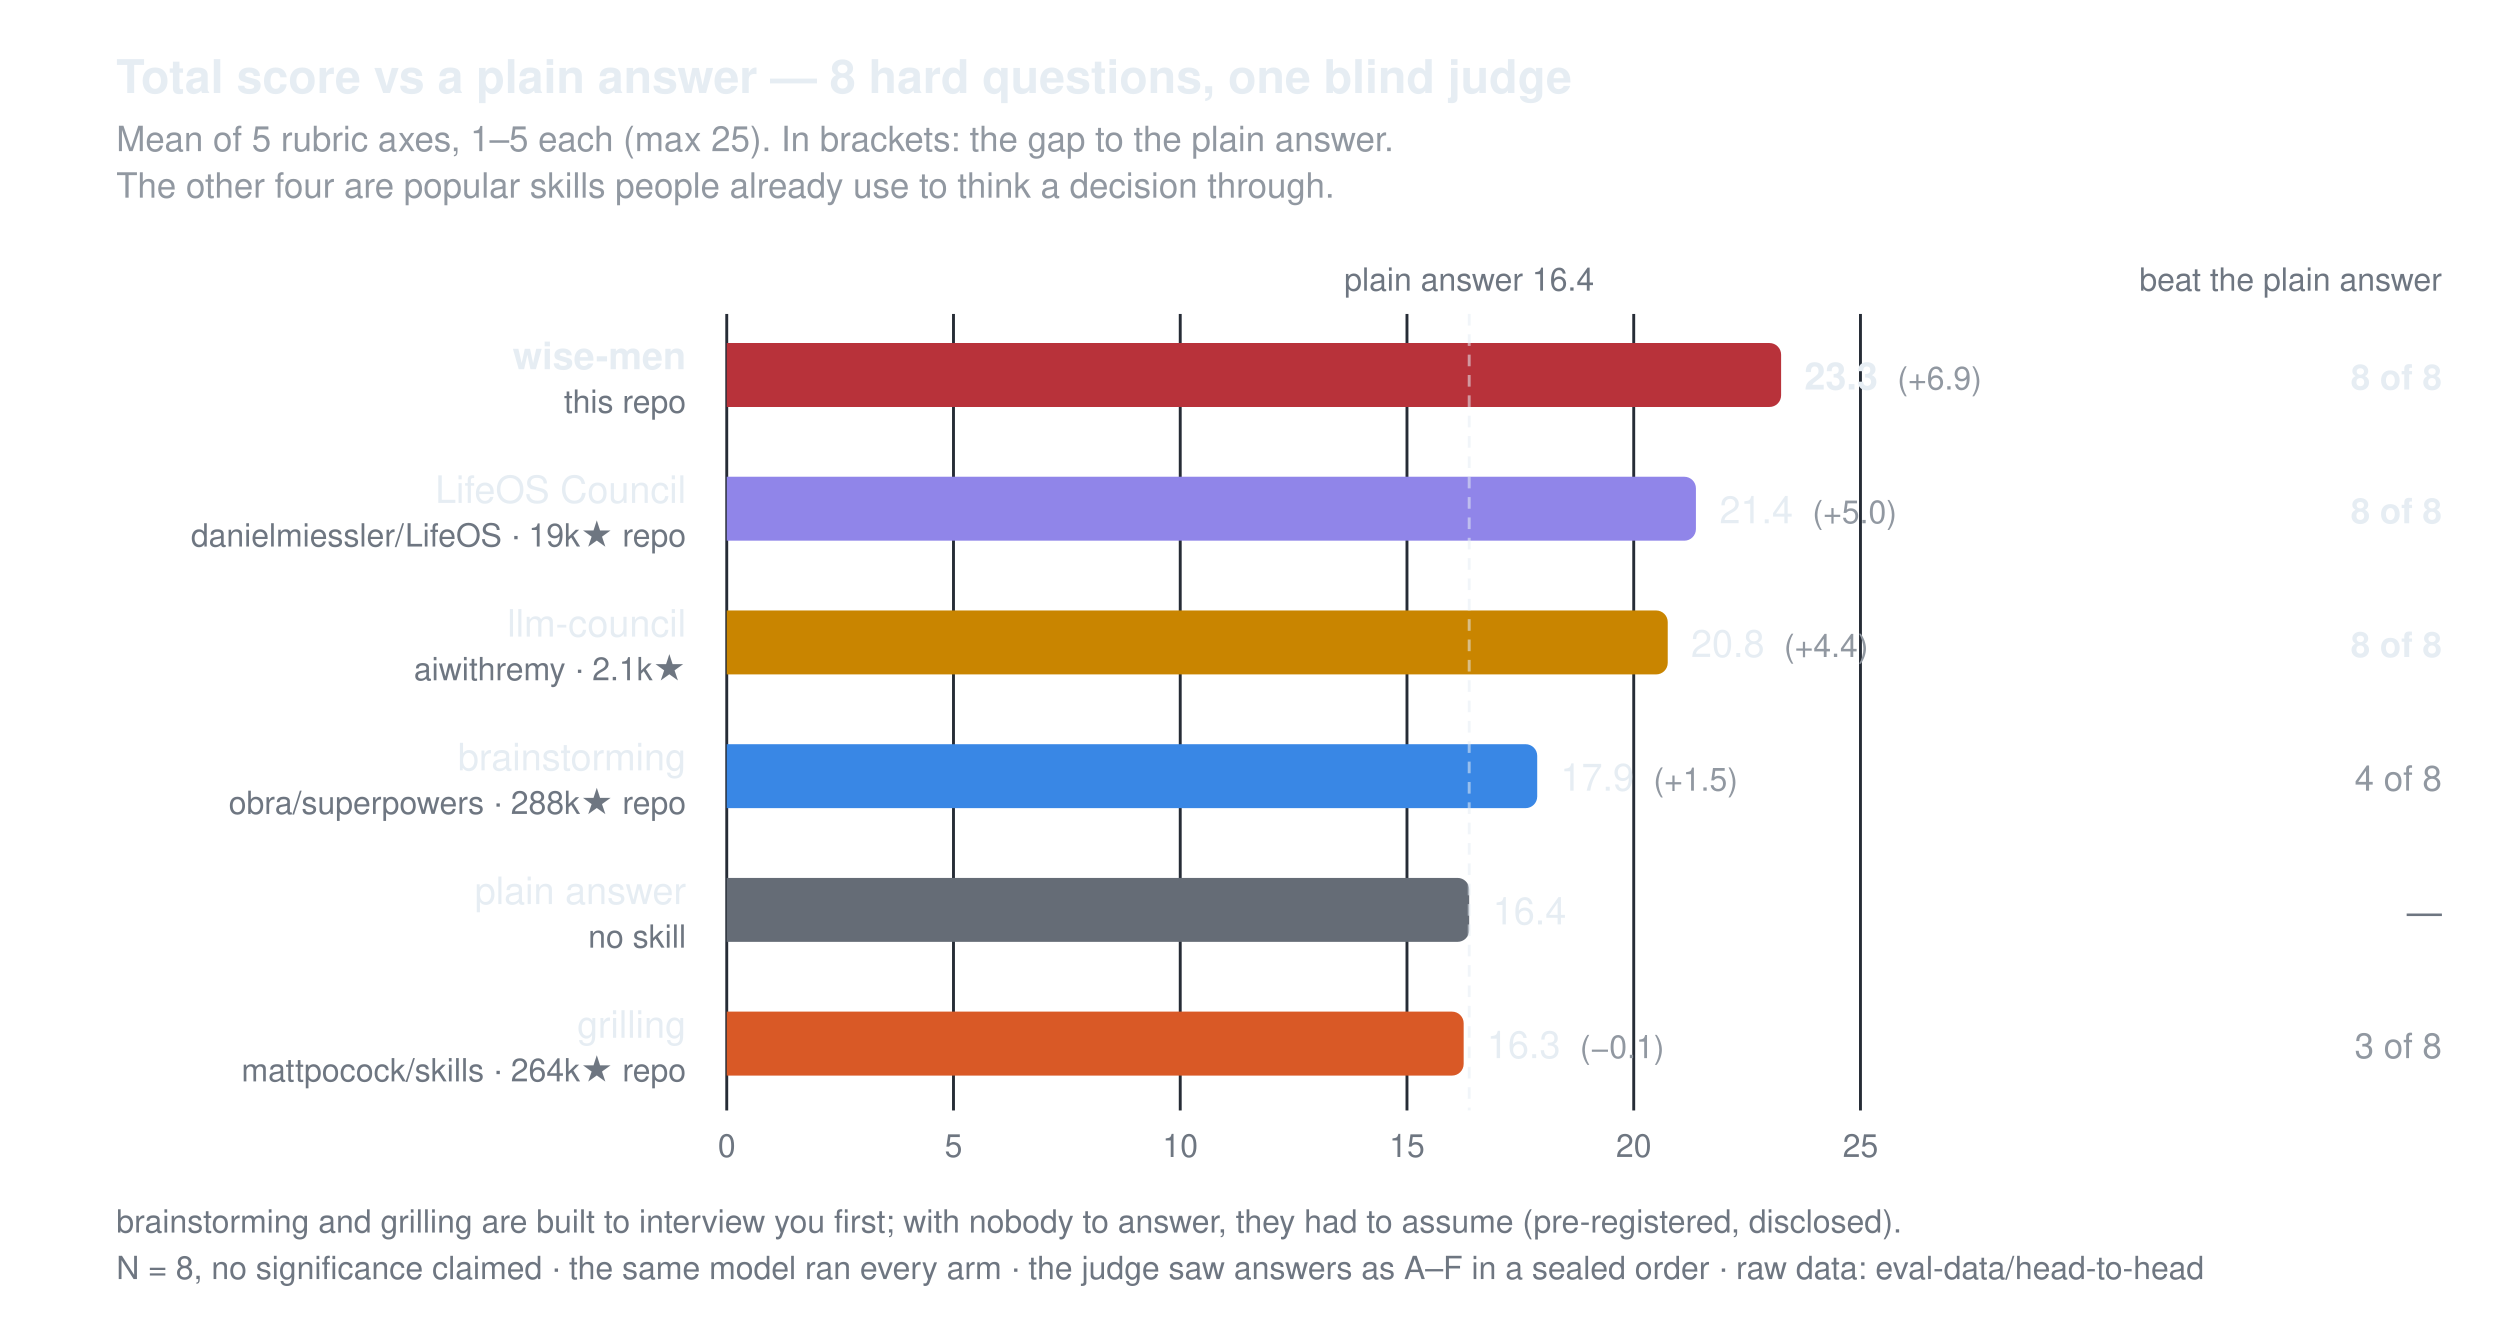
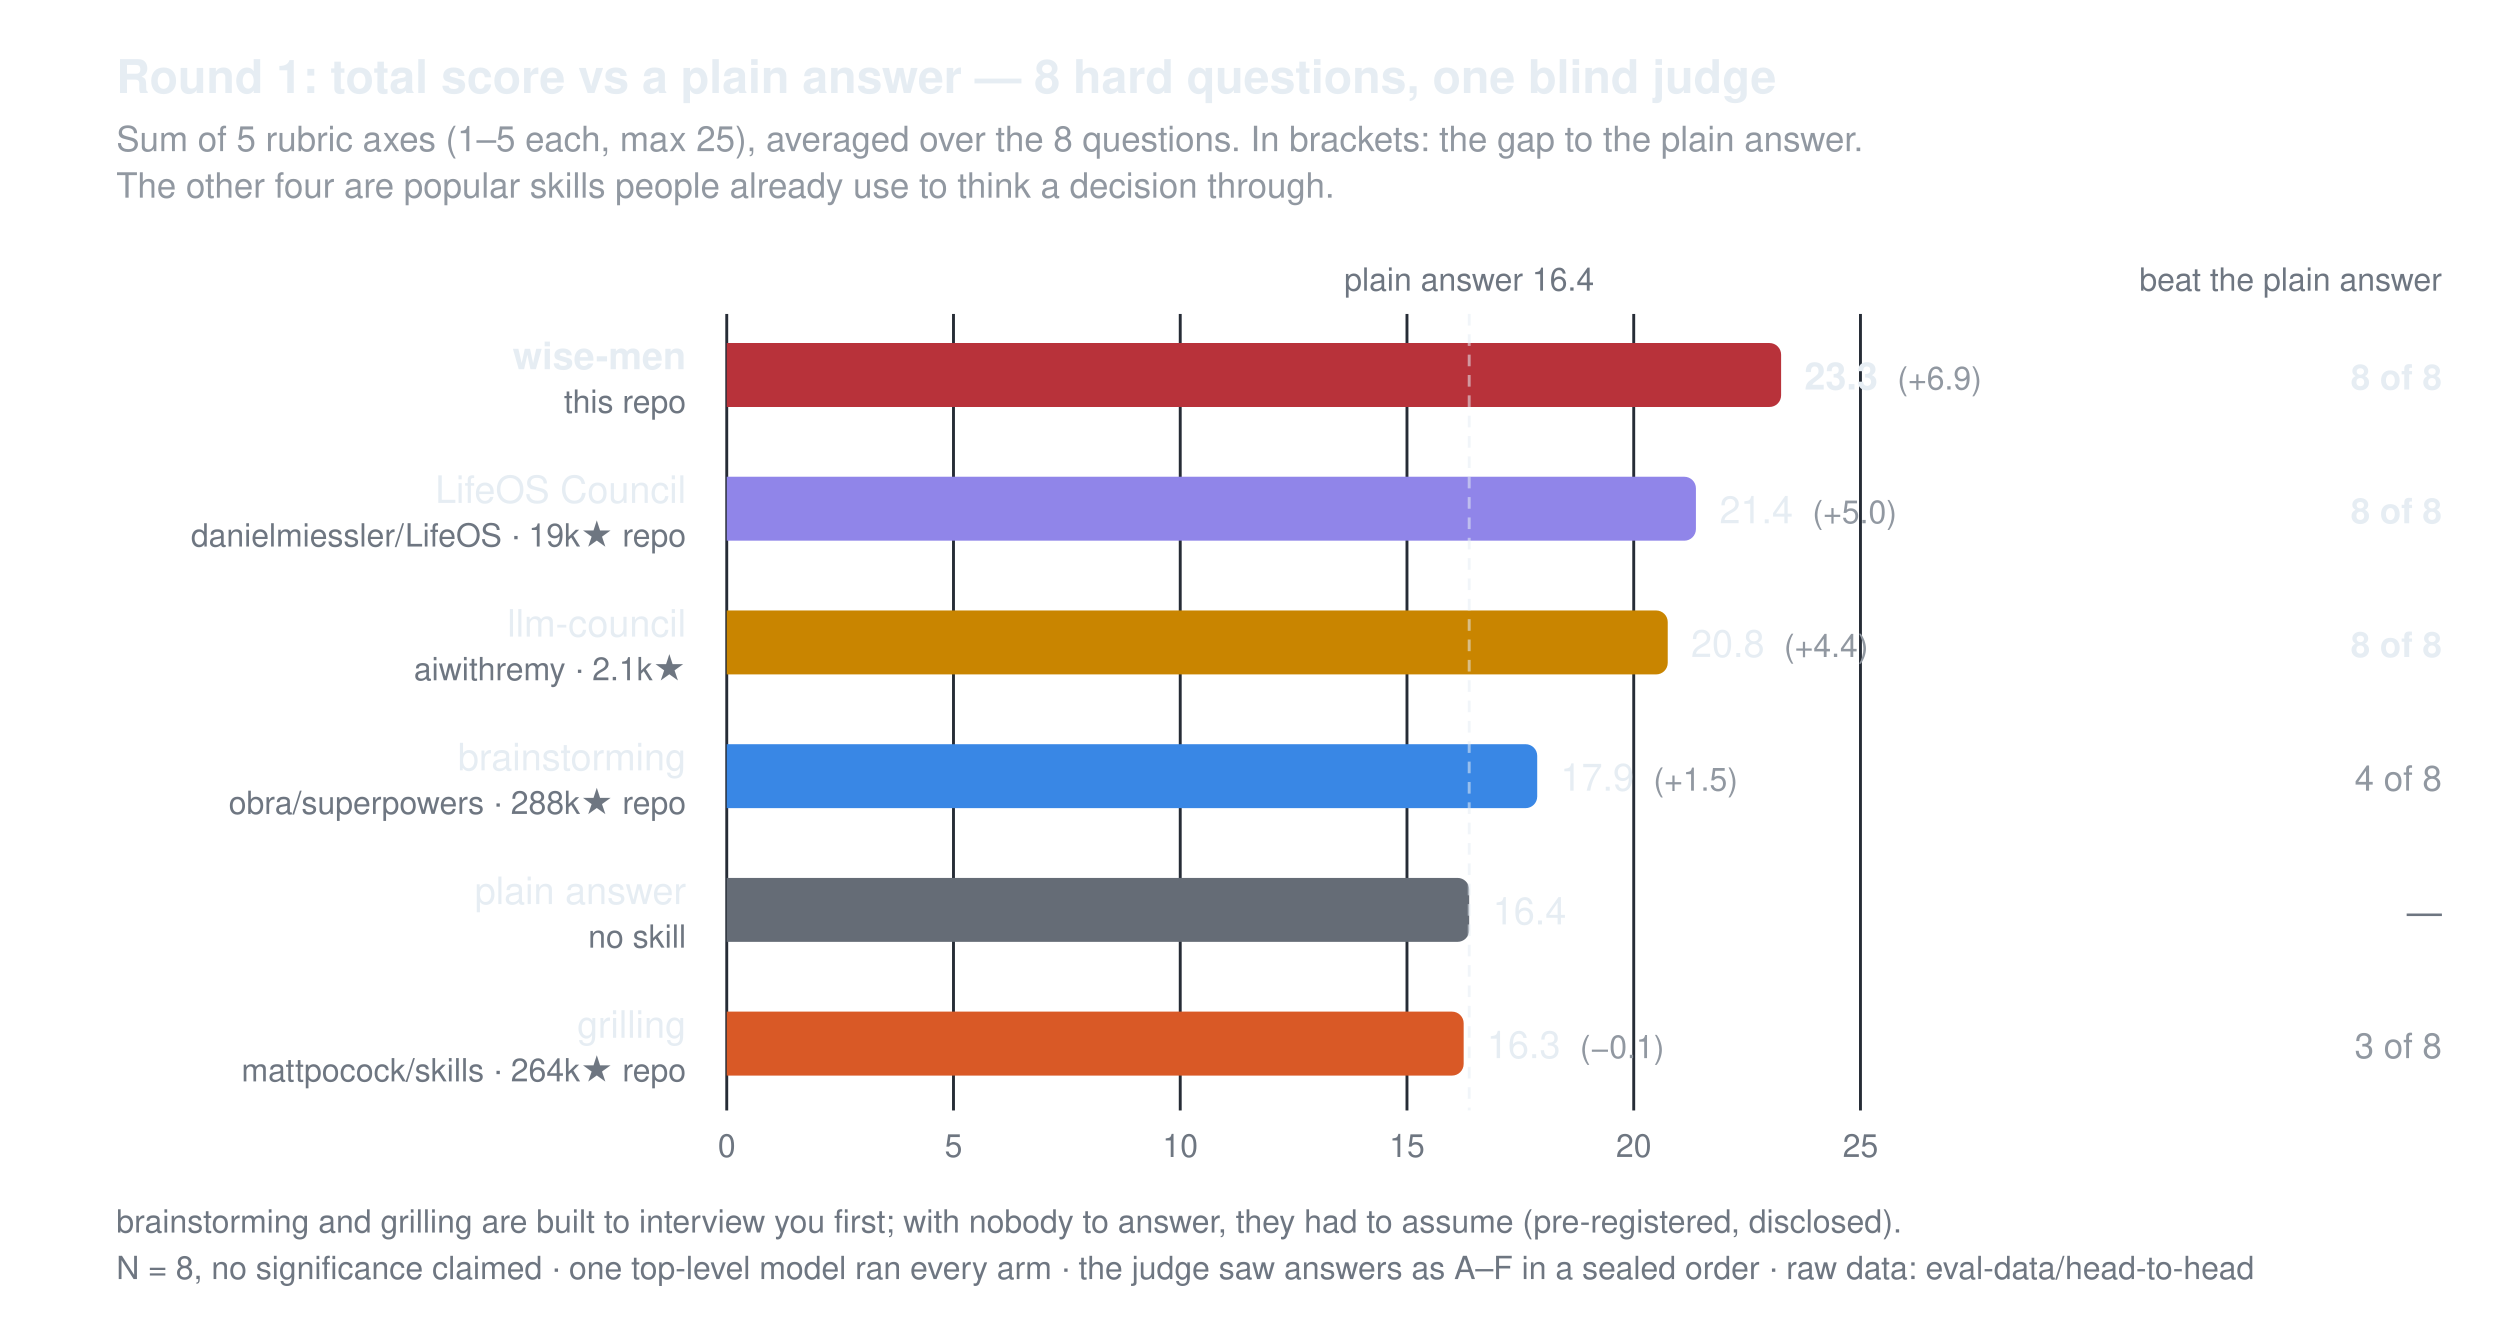
<svg xmlns="http://www.w3.org/2000/svg" viewBox="0 0 860 454" width="860" font-family="-apple-system, BlinkMacSystemFont, 'Segoe UI', Helvetica, Arial, sans-serif">
-   <text x="40" y="32" font-size="16" font-weight="600" fill="#e6edf3" text-anchor="start">Total score vs a plain answer — 8 hard questions, one blind judge</text>
-   <text x="40" y="52" font-size="12" font-weight="400" fill="#9198a1" text-anchor="start">Mean of 5 rubric axes, 1–5 each (max 25). In brackets: the gap to the plain answer.</text>
+   <text x="40" y="32" font-size="16" font-weight="600" fill="#e6edf3" text-anchor="start">Round 1: total score vs a plain answer — 8 hard questions, one blind judge</text>
+   <text x="40" y="52" font-size="12" font-weight="400" fill="#9198a1" text-anchor="start">Sum of 5 rubric axes (1–5 each, max 25), averaged over the 8 questions. In brackets: the gap to the plain answer.</text>
  <text x="40" y="68" font-size="12" font-weight="400" fill="#9198a1" text-anchor="start">The other four are popular skills people already use to think a decision through.</text>
  <text x="840" y="100" font-size="11" font-weight="400" fill="#6e7681" text-anchor="end">beat the plain answer</text>
  <line x1="250" y1="108" x2="250" y2="382" stroke="#262c36" stroke-width="1" />
  <text x="250" y="398" font-size="11" font-weight="400" fill="#6e7681" text-anchor="middle">0</text>
  <line x1="328" y1="108" x2="328" y2="382" stroke="#262c36" stroke-width="1" />
  <text x="328" y="398" font-size="11" font-weight="400" fill="#6e7681" text-anchor="middle">5</text>
  <line x1="406" y1="108" x2="406" y2="382" stroke="#262c36" stroke-width="1" />
  <text x="406" y="398" font-size="11" font-weight="400" fill="#6e7681" text-anchor="middle">10</text>
  <line x1="484" y1="108" x2="484" y2="382" stroke="#262c36" stroke-width="1" />
  <text x="484" y="398" font-size="11" font-weight="400" fill="#6e7681" text-anchor="middle">15</text>
  <line x1="562" y1="108" x2="562" y2="382" stroke="#262c36" stroke-width="1" />
  <text x="562" y="398" font-size="11" font-weight="400" fill="#6e7681" text-anchor="middle">20</text>
  <line x1="640" y1="108" x2="640" y2="382" stroke="#262c36" stroke-width="1" />
  <text x="640" y="398" font-size="11" font-weight="400" fill="#6e7681" text-anchor="middle">25</text>
  <text x="236" y="127" font-size="13" font-weight="700" fill="#e6edf3" text-anchor="end">wise-men</text>
  <text x="236" y="142" font-size="11" font-weight="400" fill="#6e7681" text-anchor="end">this repo</text>
  <path d="M250,118h358.7a4,4 0 0 1 4,4v14a4,4 0 0 1 -4,4h-358.7z" fill="#b8323a" />
  <text x="620.7" y="134" font-size="13" font-weight="700" fill="#e6edf3" text-anchor="start">23.3</text>
  <text x="652.7" y="134" font-size="11" font-weight="400" fill="#9198a1" text-anchor="start">(+6.9)</text>
  <text x="840" y="134" font-size="12" font-weight="600" fill="#e6edf3" text-anchor="end">8 of 8</text>
  <text x="236" y="173" font-size="13" font-weight="500" fill="#e6edf3" text-anchor="end">LifeOS Council</text>
  <text x="236" y="188" font-size="11" font-weight="400" fill="#6e7681" text-anchor="end">danielmiessler/LifeOS · 19k★ repo</text>
  <path d="M250,164h329.4a4,4 0 0 1 4,4v14a4,4 0 0 1 -4,4h-329.4z" fill="#9085e9" />
  <text x="591.5" y="180" font-size="13" font-weight="500" fill="#e6edf3" text-anchor="start">21.4</text>
  <text x="623.5" y="180" font-size="11" font-weight="400" fill="#9198a1" text-anchor="start">(+5.0)</text>
  <text x="840" y="180" font-size="12" font-weight="600" fill="#e6edf3" text-anchor="end">8 of 8</text>
  <text x="236" y="219" font-size="13" font-weight="500" fill="#e6edf3" text-anchor="end">llm-council</text>
  <text x="236" y="234" font-size="11" font-weight="400" fill="#6e7681" text-anchor="end">aiwithremy · 2.1k★</text>
  <path d="M250,210h319.7a4,4 0 0 1 4,4v14a4,4 0 0 1 -4,4h-319.7z" fill="#c98500" />
  <text x="581.7" y="226" font-size="13" font-weight="500" fill="#e6edf3" text-anchor="start">20.8</text>
  <text x="613.7" y="226" font-size="11" font-weight="400" fill="#9198a1" text-anchor="start">(+4.4)</text>
  <text x="840" y="226" font-size="12" font-weight="600" fill="#e6edf3" text-anchor="end">8 of 8</text>
  <text x="236" y="265" font-size="13" font-weight="500" fill="#e6edf3" text-anchor="end">brainstorming</text>
  <text x="236" y="280" font-size="11" font-weight="400" fill="#6e7681" text-anchor="end">obra/superpowers · 288k★ repo</text>
  <path d="M250,256h274.8a4,4 0 0 1 4,4v14a4,4 0 0 1 -4,4h-274.8z" fill="#3987e5" />
  <text x="536.8" y="272" font-size="13" font-weight="500" fill="#e6edf3" text-anchor="start">17.9</text>
  <text x="568.8" y="272" font-size="11" font-weight="400" fill="#9198a1" text-anchor="start">(+1.5)</text>
  <text x="840" y="272" font-size="12" font-weight="400" fill="#9198a1" text-anchor="end">4 of 8</text>
  <text x="236" y="311" font-size="13" font-weight="500" fill="#e6edf3" text-anchor="end">plain answer</text>
  <text x="236" y="326" font-size="11" font-weight="400" fill="#6e7681" text-anchor="end">no skill</text>
  <path d="M250,302h251.4a4,4 0 0 1 4,4v14a4,4 0 0 1 -4,4h-251.4z" fill="#656c76" />
  <text x="513.5" y="318" font-size="13" font-weight="500" fill="#e6edf3" text-anchor="start">16.4</text>
  <text x="840" y="318" font-size="12" font-weight="400" fill="#6e7681" text-anchor="end">—</text>
  <text x="236" y="357" font-size="13" font-weight="500" fill="#e6edf3" text-anchor="end">grilling</text>
  <text x="236" y="372" font-size="11" font-weight="400" fill="#6e7681" text-anchor="end">mattpocock/skills · 264k★ repo</text>
  <path d="M250,348h249.5a4,4 0 0 1 4,4v14a4,4 0 0 1 -4,4h-249.5z" fill="#d95926" />
  <text x="511.5" y="364" font-size="13" font-weight="500" fill="#e6edf3" text-anchor="start">16.3</text>
  <text x="543.5" y="364" font-size="11" font-weight="400" fill="#9198a1" text-anchor="start">(−0.1)</text>
  <text x="840" y="364" font-size="12" font-weight="400" fill="#9198a1" text-anchor="end">3 of 8</text>
  <line x1="505.4" y1="108" x2="505.4" y2="382" stroke="#e6edf3" stroke-width="1" stroke-opacity="0.55" stroke-dasharray="4 3" />
  <text x="505.4" y="100" font-size="11" font-weight="400" fill="#6e7681" text-anchor="middle">plain answer 16.4</text>
  <text x="40" y="424" font-size="11" font-weight="400" fill="#6e7681" text-anchor="start">brainstorming and grilling are built to interview you first; with nobody to answer, they had to assume (pre-registered, disclosed).</text>
-   <text x="40" y="440" font-size="11" font-weight="400" fill="#6e7681" text-anchor="start">N = 8, no significance claimed · the same model ran every arm · the judge saw answers as A–F in a sealed order · raw data: eval-data/head-to-head</text>
+   <text x="40" y="440" font-size="11" font-weight="400" fill="#6e7681" text-anchor="start">N = 8, no significance claimed · one top-level model ran every arm · the judge saw answers as A–F in a sealed order · raw data: eval-data/head-to-head</text>
</svg>
